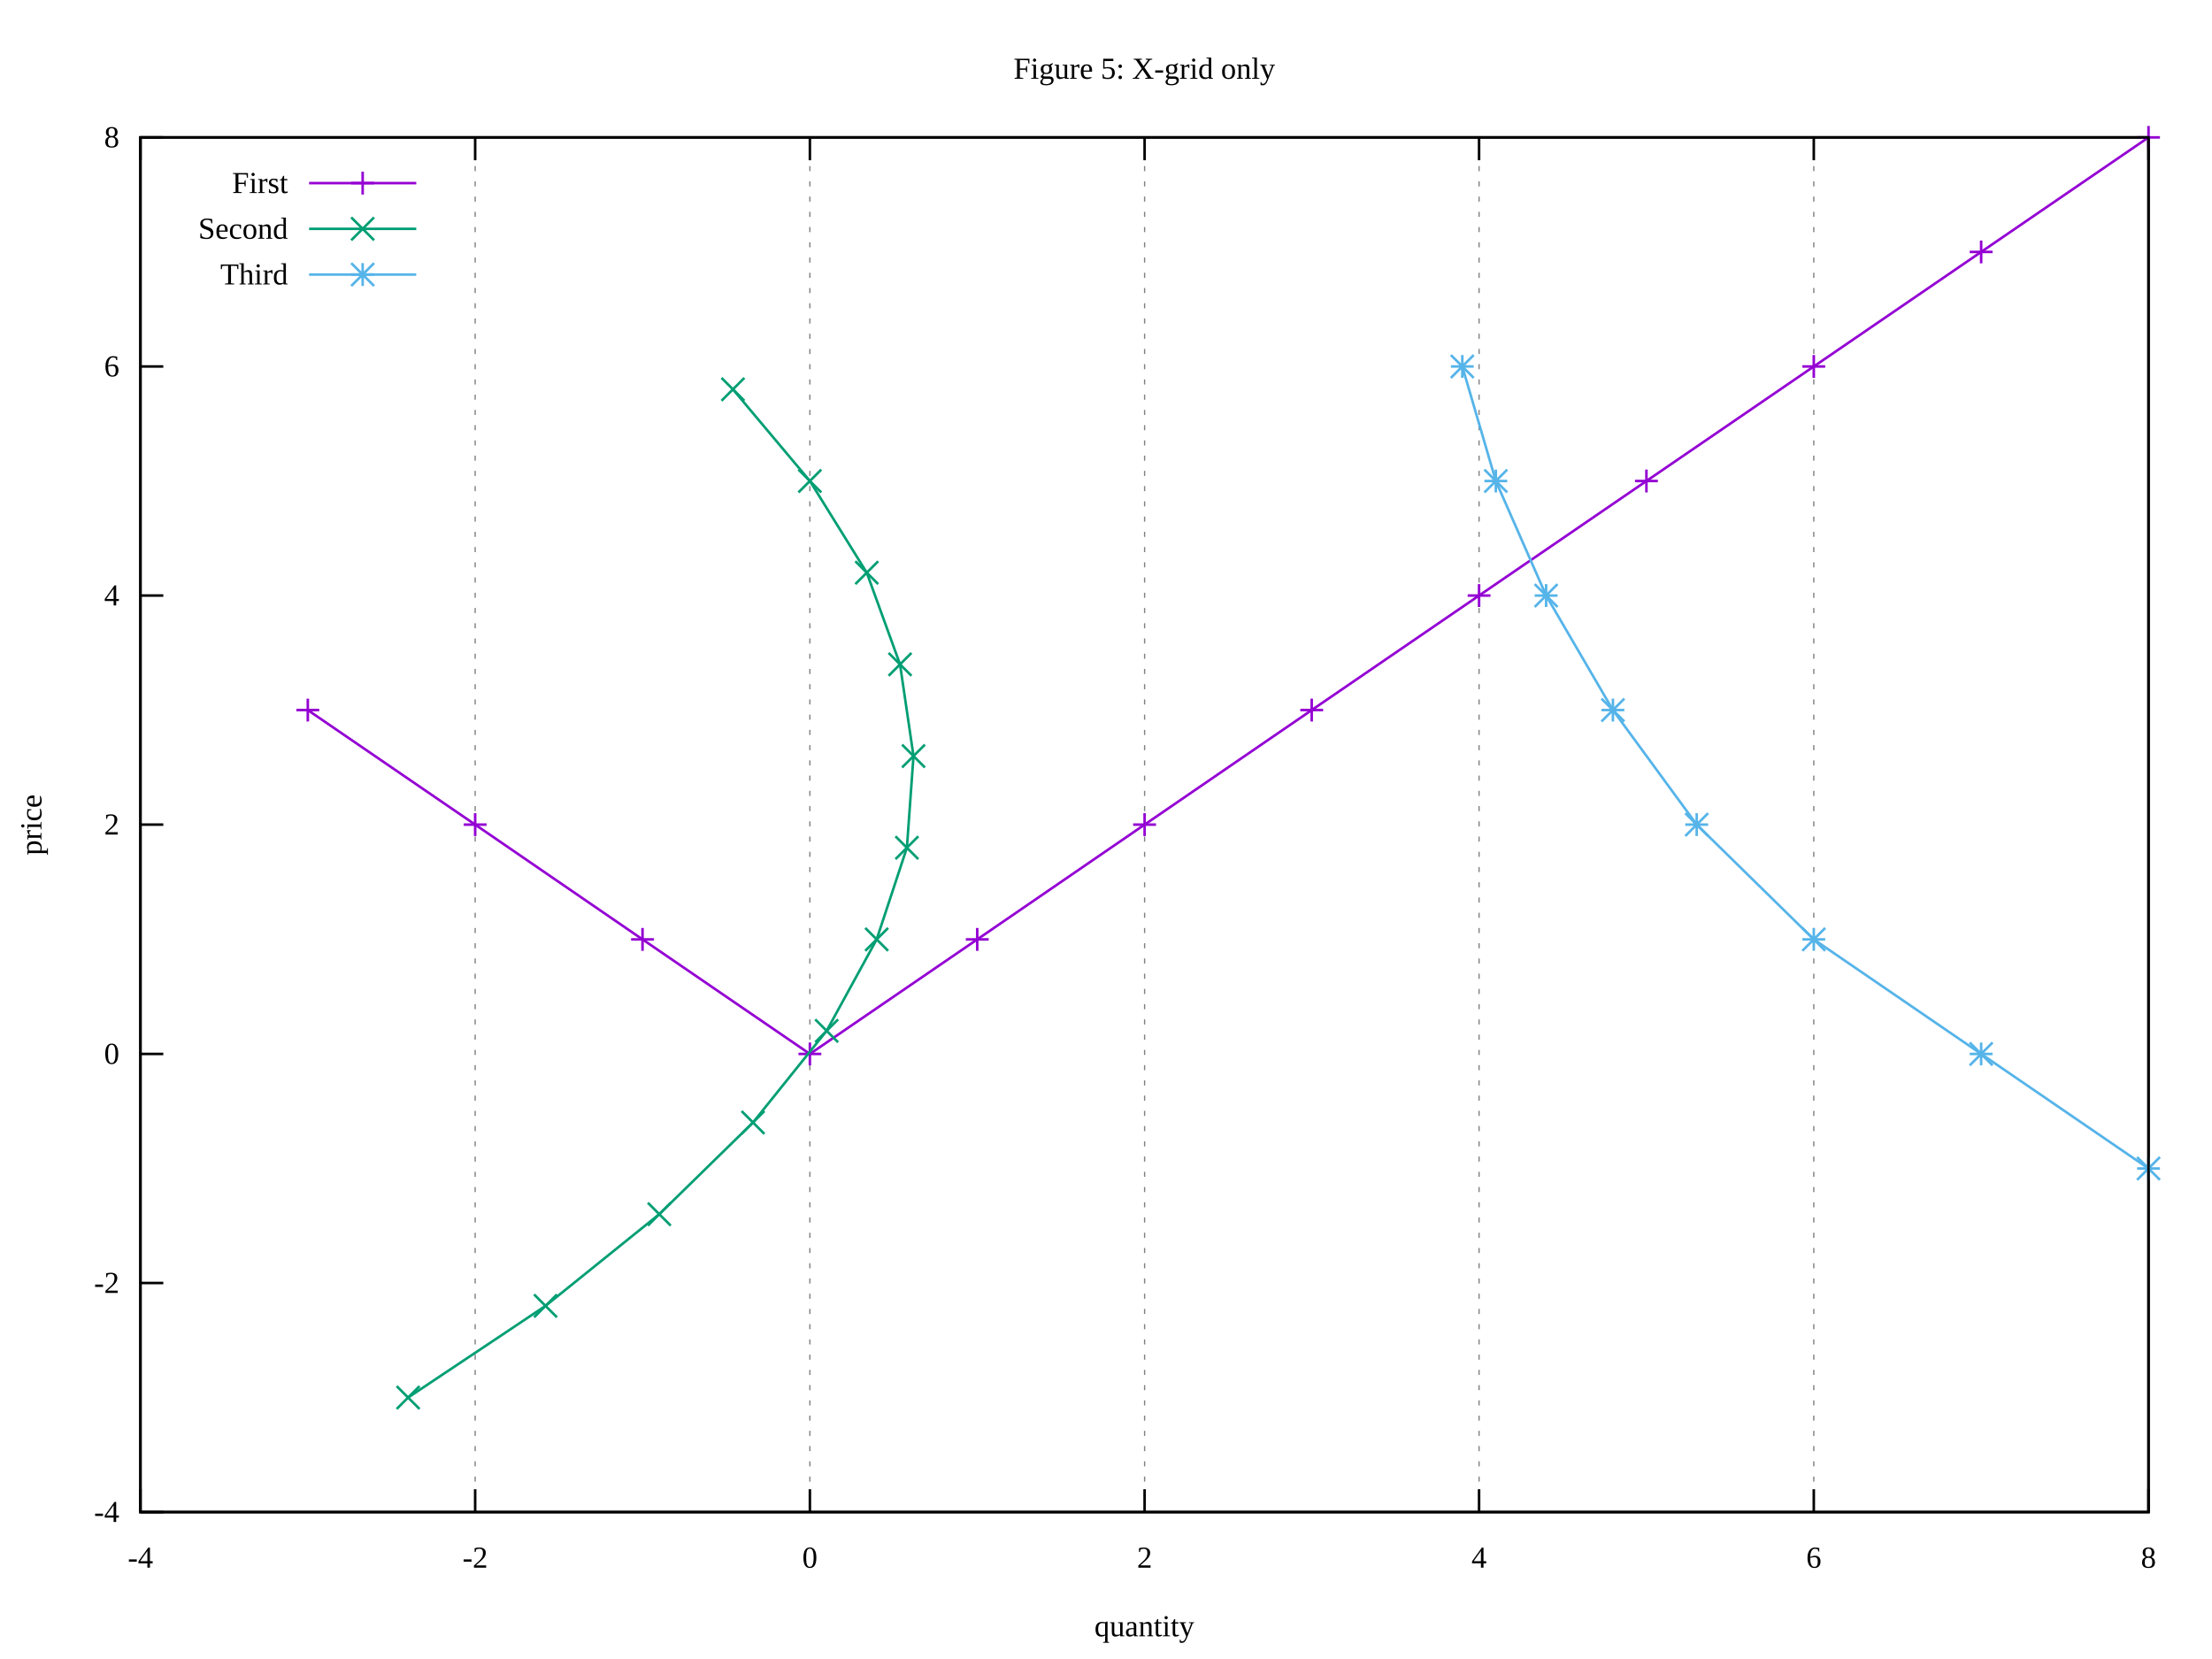
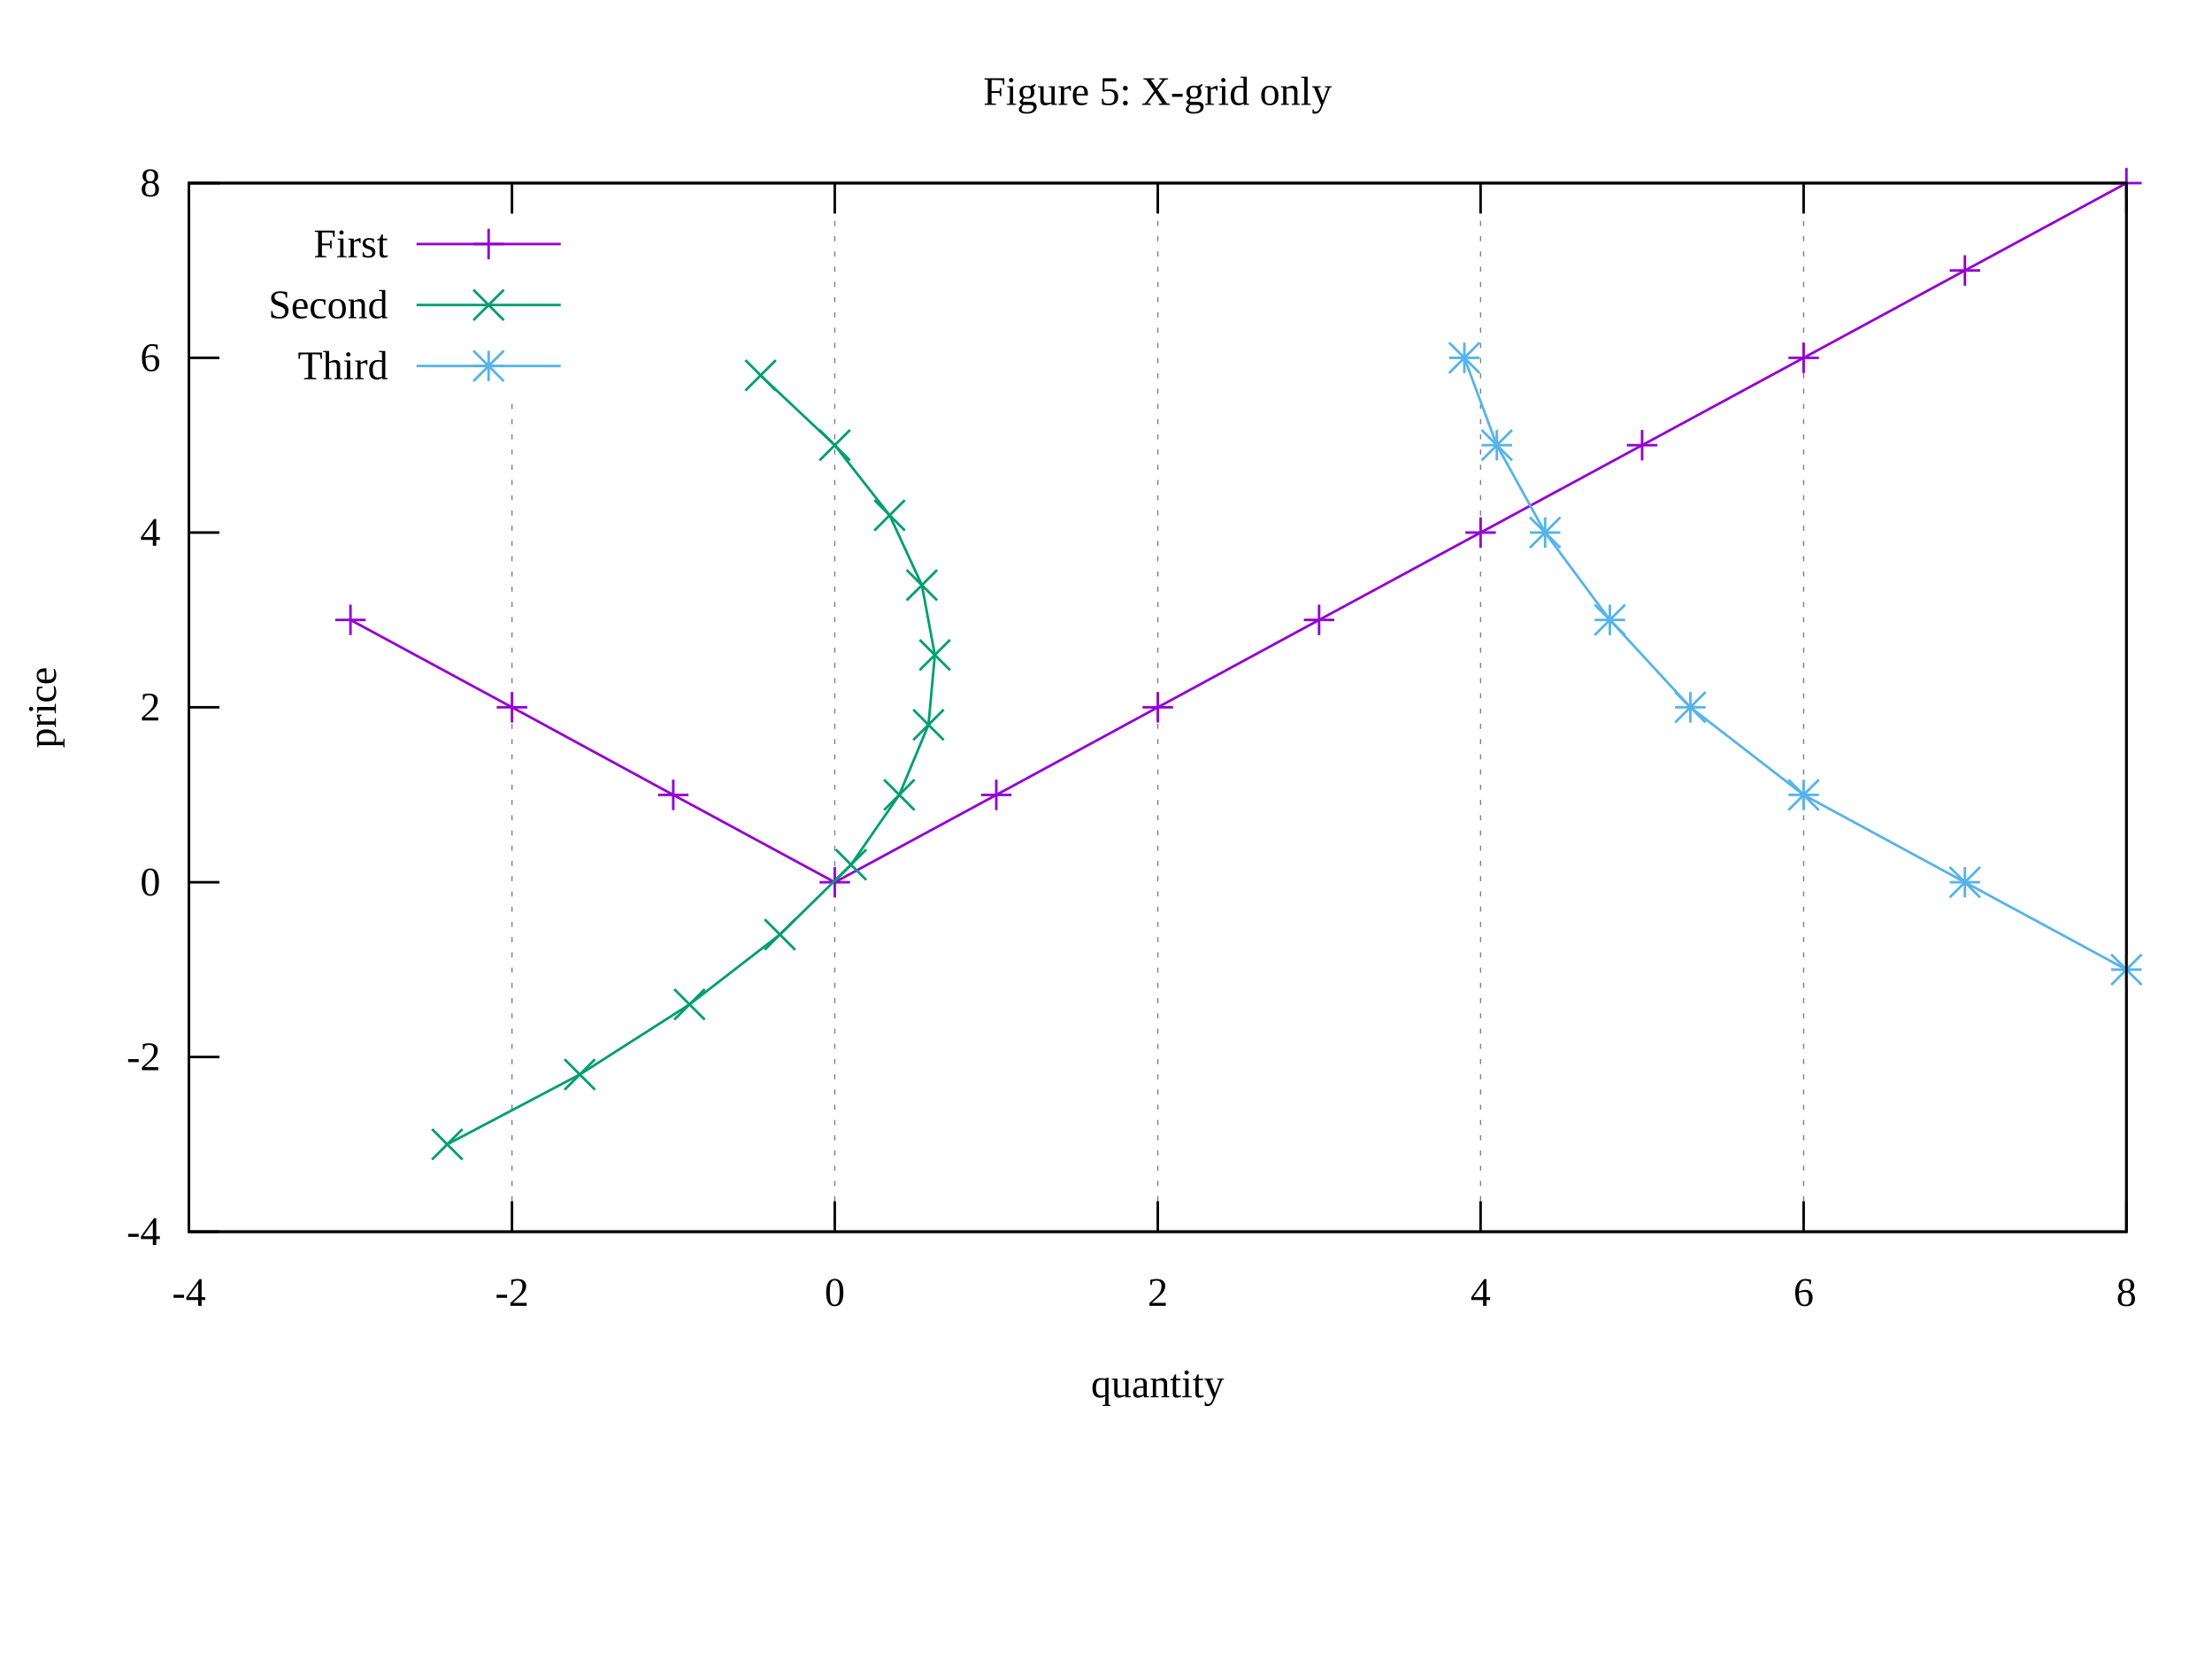
<svg xmlns="http://www.w3.org/2000/svg" xmlns:xlink="http://www.w3.org/1999/xlink" width="871" height="653" viewBox="0 0 871 653">
  <g id="gnuplot_canvas">
    <rect x="0" y="0" width="871" height="653" fill="none" />
    <defs>
      <circle id="gpDot" r="0.5" stroke-width="0.5" />
-       <path id="gpPt0" stroke-width="0.222" stroke="currentColor" d="M-1,0 h2 M0,-1 v2" />
-       <path id="gpPt1" stroke-width="0.222" stroke="currentColor" d="M-1,-1 L1,1 M1,-1 L-1,1" />
-       <path id="gpPt2" stroke-width="0.222" stroke="currentColor" d="M-1,0 L1,0 M0,-1 L0,1 M-1,-1 L1,1 M-1,1 L1,-1" />
-       <rect id="gpPt3" stroke-width="0.222" stroke="currentColor" x="-1" y="-1" width="2" height="2" />
-       <rect id="gpPt4" stroke-width="0.222" stroke="currentColor" fill="currentColor" x="-1" y="-1" width="2" height="2" />
-       <circle id="gpPt5" stroke-width="0.222" stroke="currentColor" cx="0" cy="0" r="1" />
+       <path id="gpPt0" stroke-width="0.167" stroke="currentColor" d="M-1,0 h2 M0,-1 v2" />
+       <path id="gpPt1" stroke-width="0.167" stroke="currentColor" d="M-1,-1 L1,1 M1,-1 L-1,1" />
+       <path id="gpPt2" stroke-width="0.167" stroke="currentColor" d="M-1,0 L1,0 M0,-1 L0,1 M-1,-1 L1,1 M-1,1 L1,-1" />
+       <rect id="gpPt3" stroke-width="0.167" stroke="currentColor" x="-1" y="-1" width="2" height="2" />
+       <rect id="gpPt4" stroke-width="0.167" stroke="currentColor" fill="currentColor" x="-1" y="-1" width="2" height="2" />
+       <circle id="gpPt5" stroke-width="0.167" stroke="currentColor" cx="0" cy="0" r="1" />
      <use xlink:href="#gpPt5" id="gpPt6" fill="currentColor" stroke="none" />
-       <path id="gpPt7" stroke-width="0.222" stroke="currentColor" d="M0,-1.33 L-1.33,0.67 L1.33,0.67 z" />
+       <path id="gpPt7" stroke-width="0.167" stroke="currentColor" d="M0,-1.33 L-1.33,0.67 L1.33,0.67 z" />
      <use xlink:href="#gpPt7" id="gpPt8" fill="currentColor" stroke="none" />
      <use xlink:href="#gpPt7" id="gpPt9" stroke="currentColor" transform="rotate(180)" />
      <use xlink:href="#gpPt9" id="gpPt10" fill="currentColor" stroke="none" />
      <use xlink:href="#gpPt3" id="gpPt11" stroke="currentColor" transform="rotate(45)" />
      <use xlink:href="#gpPt11" id="gpPt12" fill="currentColor" stroke="none" />
-       <path id="gpPt13" stroke-width="0.222" stroke="currentColor" d="M0,1.330 L1.265,0.411 L0.782,-1.067 L-0.782,-1.076 L-1.265,0.411 z" />
+       <path id="gpPt13" stroke-width="0.167" stroke="currentColor" d="M0,1.330 L1.265,0.411 L0.782,-1.067 L-0.782,-1.076 L-1.265,0.411 z" />
      <use xlink:href="#gpPt13" id="gpPt14" fill="currentColor" stroke="none" />
      <filter id="textbox" filterUnits="objectBoundingBox" x="0" y="0" height="1" width="1">
        <feFlood flood-color="white" flood-opacity="1" result="bgnd" />
        <feComposite in="SourceGraphic" in2="bgnd" operator="atop" />
      </filter>
      <filter id="greybox" filterUnits="objectBoundingBox" x="0" y="0" height="1" width="1">
        <feFlood flood-color="lightgrey" flood-opacity="1" result="grey" />
        <feComposite in="SourceGraphic" in2="grey" operator="atop" />
      </filter>
    </defs>
    <g fill="none" color="white" stroke="currentColor" stroke-width="1.00" stroke-linecap="butt" stroke-linejoin="miter">
</g>
    <g fill="none" color="black" stroke="currentColor" stroke-width="1.00" stroke-linecap="butt" stroke-linejoin="miter">
-       <path stroke="black" d="M55.3,595.4 L64.3,595.4  " />
-       <g transform="translate(47.0,599.3)" stroke="none" fill="black" font-family="Times New Roman" font-size="12.00" text-anchor="end">
+       <path stroke="black" d="M74.4,485.0 L86.4,485.0  " />
+       <g transform="translate(63.2,490.2)" stroke="none" fill="black" font-family="Times New Roman" font-size="16.00" text-anchor="end">
        <text>
          <tspan font-family="Times New Roman">-4</tspan>
        </text>
      </g>
    </g>
    <g fill="none" color="black" stroke="currentColor" stroke-width="1.00" stroke-linecap="butt" stroke-linejoin="miter">
-       <path stroke="black" d="M55.3,505.2 L64.3,505.2  " />
-       <g transform="translate(47.0,509.1)" stroke="none" fill="black" font-family="Times New Roman" font-size="12.00" text-anchor="end">
+       <path stroke="black" d="M74.4,416.2 L86.4,416.2  " />
+       <g transform="translate(63.2,421.4)" stroke="none" fill="black" font-family="Times New Roman" font-size="16.00" text-anchor="end">
        <text>
          <tspan font-family="Times New Roman">-2</tspan>
        </text>
      </g>
    </g>
    <g fill="none" color="black" stroke="currentColor" stroke-width="1.00" stroke-linecap="butt" stroke-linejoin="miter">
-       <path stroke="black" d="M55.3,415.0 L64.3,415.0  " />
-       <g transform="translate(47.0,418.9)" stroke="none" fill="black" font-family="Times New Roman" font-size="12.00" text-anchor="end">
+       <path stroke="black" d="M74.4,347.4 L86.4,347.4  " />
+       <g transform="translate(63.2,352.6)" stroke="none" fill="black" font-family="Times New Roman" font-size="16.00" text-anchor="end">
        <text>
          <tspan font-family="Times New Roman"> 0</tspan>
        </text>
      </g>
    </g>
    <g fill="none" color="black" stroke="currentColor" stroke-width="1.00" stroke-linecap="butt" stroke-linejoin="miter">
-       <path stroke="black" d="M55.3,324.7 L64.3,324.7  " />
-       <g transform="translate(47.0,328.6)" stroke="none" fill="black" font-family="Times New Roman" font-size="12.00" text-anchor="end">
+       <path stroke="black" d="M74.4,278.5 L86.4,278.5  " />
+       <g transform="translate(63.2,283.7)" stroke="none" fill="black" font-family="Times New Roman" font-size="16.00" text-anchor="end">
        <text>
          <tspan font-family="Times New Roman"> 2</tspan>
        </text>
      </g>
    </g>
    <g fill="none" color="black" stroke="currentColor" stroke-width="1.00" stroke-linecap="butt" stroke-linejoin="miter">
-       <path stroke="black" d="M55.3,234.5 L64.3,234.5  " />
-       <g transform="translate(47.0,238.4)" stroke="none" fill="black" font-family="Times New Roman" font-size="12.00" text-anchor="end">
+       <path stroke="black" d="M74.4,209.7 L86.4,209.7  " />
+       <g transform="translate(63.2,214.9)" stroke="none" fill="black" font-family="Times New Roman" font-size="16.00" text-anchor="end">
        <text>
          <tspan font-family="Times New Roman"> 4</tspan>
        </text>
      </g>
    </g>
    <g fill="none" color="black" stroke="currentColor" stroke-width="1.00" stroke-linecap="butt" stroke-linejoin="miter">
-       <path stroke="black" d="M55.3,144.3 L64.3,144.3  " />
-       <g transform="translate(47.0,148.2)" stroke="none" fill="black" font-family="Times New Roman" font-size="12.00" text-anchor="end">
+       <path stroke="black" d="M74.4,140.9 L86.4,140.9  " />
+       <g transform="translate(63.2,146.1)" stroke="none" fill="black" font-family="Times New Roman" font-size="16.00" text-anchor="end">
        <text>
          <tspan font-family="Times New Roman"> 6</tspan>
        </text>
      </g>
    </g>
    <g fill="none" color="black" stroke="currentColor" stroke-width="1.00" stroke-linecap="butt" stroke-linejoin="miter">
-       <path stroke="black" d="M55.3,54.1 L64.3,54.1  " />
-       <g transform="translate(47.0,58.0)" stroke="none" fill="black" font-family="Times New Roman" font-size="12.00" text-anchor="end">
+       <path stroke="black" d="M74.4,72.1 L86.4,72.1  " />
+       <g transform="translate(63.2,77.3)" stroke="none" fill="black" font-family="Times New Roman" font-size="16.00" text-anchor="end">
        <text>
          <tspan font-family="Times New Roman"> 8</tspan>
        </text>
      </g>
    </g>
    <g fill="none" color="black" stroke="currentColor" stroke-width="1.00" stroke-linecap="butt" stroke-linejoin="miter">
</g>
    <g fill="none" color="black" stroke="black" stroke-width="0.50" stroke-linecap="butt" stroke-linejoin="miter">
</g>
    <g fill="none" color="gray" stroke="currentColor" stroke-width="0.50" stroke-linecap="butt" stroke-linejoin="miter">
-       <path stroke="gray" stroke-dasharray="2,4" class="gridline" d="M55.3,595.4 L55.3,54.1  " />
-     </g>
-     <g fill="none" color="gray" stroke="gray" stroke-width="1.00" stroke-linecap="butt" stroke-linejoin="miter">
- </g>
-     <g fill="none" color="black" stroke="currentColor" stroke-width="1.00" stroke-linecap="butt" stroke-linejoin="miter">
-       <path stroke="black" d="M55.3,595.4 L55.3,586.4 M55.3,54.1 L55.3,63.1  " />
-       <g transform="translate(55.3,617.3)" stroke="none" fill="black" font-family="Times New Roman" font-size="12.00" text-anchor="middle">
+       <path stroke="gray" stroke-dasharray="2,4" class="gridline" d="M74.4,485.0 L74.4,72.1  " />
+     </g>
+     <g fill="none" color="gray" stroke="gray" stroke-width="1.00" stroke-linecap="butt" stroke-linejoin="miter">
+ </g>
+     <g fill="none" color="black" stroke="currentColor" stroke-width="1.00" stroke-linecap="butt" stroke-linejoin="miter">
+       <path stroke="black" d="M74.4,485.0 L74.4,473.0 M74.4,72.1 L74.4,84.1  " />
+       <g transform="translate(74.4,514.2)" stroke="none" fill="black" font-family="Times New Roman" font-size="16.00" text-anchor="middle">
        <text>
          <tspan font-family="Times New Roman">-4</tspan>
        </text>
      </g>
    </g>
    <g fill="none" color="black" stroke="currentColor" stroke-width="1.00" stroke-linecap="butt" stroke-linejoin="miter">
</g>
    <g fill="none" color="black" stroke="black" stroke-width="0.50" stroke-linecap="butt" stroke-linejoin="miter">
</g>
    <g fill="none" color="gray" stroke="currentColor" stroke-width="0.50" stroke-linecap="butt" stroke-linejoin="miter">
-       <path stroke="gray" stroke-dasharray="2,4" class="gridline" d="M187.1,595.4 L187.1,54.1  " />
-     </g>
-     <g fill="none" color="gray" stroke="gray" stroke-width="1.00" stroke-linecap="butt" stroke-linejoin="miter">
- </g>
-     <g fill="none" color="black" stroke="currentColor" stroke-width="1.00" stroke-linecap="butt" stroke-linejoin="miter">
-       <path stroke="black" d="M187.1,595.4 L187.1,586.4 M187.1,54.1 L187.1,63.1  " />
-       <g transform="translate(187.1,617.3)" stroke="none" fill="black" font-family="Times New Roman" font-size="12.00" text-anchor="middle">
+       <path stroke="gray" stroke-dasharray="2,4" class="gridline" d="M201.6,485.0 L201.6,156.1 M201.6,84.1 L201.6,72.1  " />
+     </g>
+     <g fill="none" color="gray" stroke="gray" stroke-width="1.00" stroke-linecap="butt" stroke-linejoin="miter">
+ </g>
+     <g fill="none" color="black" stroke="currentColor" stroke-width="1.00" stroke-linecap="butt" stroke-linejoin="miter">
+       <path stroke="black" d="M201.6,485.0 L201.6,473.0 M201.6,72.1 L201.6,84.1  " />
+       <g transform="translate(201.6,514.2)" stroke="none" fill="black" font-family="Times New Roman" font-size="16.00" text-anchor="middle">
        <text>
          <tspan font-family="Times New Roman">-2</tspan>
        </text>
      </g>
    </g>
    <g fill="none" color="black" stroke="currentColor" stroke-width="1.00" stroke-linecap="butt" stroke-linejoin="miter">
</g>
    <g fill="none" color="black" stroke="black" stroke-width="0.50" stroke-linecap="butt" stroke-linejoin="miter">
</g>
    <g fill="none" color="gray" stroke="currentColor" stroke-width="0.50" stroke-linecap="butt" stroke-linejoin="miter">
-       <path stroke="gray" stroke-dasharray="2,4" class="gridline" d="M318.9,595.4 L318.9,54.1  " />
-     </g>
-     <g fill="none" color="gray" stroke="gray" stroke-width="1.00" stroke-linecap="butt" stroke-linejoin="miter">
- </g>
-     <g fill="none" color="black" stroke="currentColor" stroke-width="1.00" stroke-linecap="butt" stroke-linejoin="miter">
-       <path stroke="black" d="M318.9,595.4 L318.9,586.4 M318.9,54.1 L318.9,63.1  " />
-       <g transform="translate(318.9,617.3)" stroke="none" fill="black" font-family="Times New Roman" font-size="12.00" text-anchor="middle">
+       <path stroke="gray" stroke-dasharray="2,4" class="gridline" d="M328.7,485.0 L328.7,72.1  " />
+     </g>
+     <g fill="none" color="gray" stroke="gray" stroke-width="1.00" stroke-linecap="butt" stroke-linejoin="miter">
+ </g>
+     <g fill="none" color="black" stroke="currentColor" stroke-width="1.00" stroke-linecap="butt" stroke-linejoin="miter">
+       <path stroke="black" d="M328.7,485.0 L328.7,473.0 M328.7,72.1 L328.7,84.1  " />
+       <g transform="translate(328.7,514.2)" stroke="none" fill="black" font-family="Times New Roman" font-size="16.00" text-anchor="middle">
        <text>
          <tspan font-family="Times New Roman"> 0</tspan>
        </text>
      </g>
    </g>
    <g fill="none" color="black" stroke="currentColor" stroke-width="1.00" stroke-linecap="butt" stroke-linejoin="miter">
</g>
    <g fill="none" color="black" stroke="black" stroke-width="0.50" stroke-linecap="butt" stroke-linejoin="miter">
</g>
    <g fill="none" color="gray" stroke="currentColor" stroke-width="0.50" stroke-linecap="butt" stroke-linejoin="miter">
-       <path stroke="gray" stroke-dasharray="2,4" class="gridline" d="M450.7,595.4 L450.7,54.1  " />
-     </g>
-     <g fill="none" color="gray" stroke="gray" stroke-width="1.00" stroke-linecap="butt" stroke-linejoin="miter">
- </g>
-     <g fill="none" color="black" stroke="currentColor" stroke-width="1.00" stroke-linecap="butt" stroke-linejoin="miter">
-       <path stroke="black" d="M450.7,595.4 L450.7,586.4 M450.7,54.1 L450.7,63.1  " />
-       <g transform="translate(450.7,617.3)" stroke="none" fill="black" font-family="Times New Roman" font-size="12.00" text-anchor="middle">
+       <path stroke="gray" stroke-dasharray="2,4" class="gridline" d="M455.9,485.0 L455.9,72.1  " />
+     </g>
+     <g fill="none" color="gray" stroke="gray" stroke-width="1.00" stroke-linecap="butt" stroke-linejoin="miter">
+ </g>
+     <g fill="none" color="black" stroke="currentColor" stroke-width="1.00" stroke-linecap="butt" stroke-linejoin="miter">
+       <path stroke="black" d="M455.9,485.0 L455.9,473.0 M455.9,72.1 L455.9,84.1  " />
+       <g transform="translate(455.9,514.2)" stroke="none" fill="black" font-family="Times New Roman" font-size="16.00" text-anchor="middle">
        <text>
          <tspan font-family="Times New Roman"> 2</tspan>
        </text>
      </g>
    </g>
    <g fill="none" color="black" stroke="currentColor" stroke-width="1.00" stroke-linecap="butt" stroke-linejoin="miter">
</g>
    <g fill="none" color="black" stroke="black" stroke-width="0.50" stroke-linecap="butt" stroke-linejoin="miter">
</g>
    <g fill="none" color="gray" stroke="currentColor" stroke-width="0.50" stroke-linecap="butt" stroke-linejoin="miter">
-       <path stroke="gray" stroke-dasharray="2,4" class="gridline" d="M582.4,595.4 L582.4,54.1  " />
-     </g>
-     <g fill="none" color="gray" stroke="gray" stroke-width="1.00" stroke-linecap="butt" stroke-linejoin="miter">
- </g>
-     <g fill="none" color="black" stroke="currentColor" stroke-width="1.00" stroke-linecap="butt" stroke-linejoin="miter">
-       <path stroke="black" d="M582.4,595.4 L582.4,586.4 M582.4,54.1 L582.4,63.1  " />
-       <g transform="translate(582.4,617.3)" stroke="none" fill="black" font-family="Times New Roman" font-size="12.00" text-anchor="middle">
+       <path stroke="gray" stroke-dasharray="2,4" class="gridline" d="M583.0,485.0 L583.0,72.1  " />
+     </g>
+     <g fill="none" color="gray" stroke="gray" stroke-width="1.00" stroke-linecap="butt" stroke-linejoin="miter">
+ </g>
+     <g fill="none" color="black" stroke="currentColor" stroke-width="1.00" stroke-linecap="butt" stroke-linejoin="miter">
+       <path stroke="black" d="M583.0,485.0 L583.0,473.0 M583.0,72.1 L583.0,84.1  " />
+       <g transform="translate(583.0,514.2)" stroke="none" fill="black" font-family="Times New Roman" font-size="16.00" text-anchor="middle">
        <text>
          <tspan font-family="Times New Roman"> 4</tspan>
        </text>
      </g>
    </g>
    <g fill="none" color="black" stroke="currentColor" stroke-width="1.00" stroke-linecap="butt" stroke-linejoin="miter">
</g>
    <g fill="none" color="black" stroke="black" stroke-width="0.50" stroke-linecap="butt" stroke-linejoin="miter">
</g>
    <g fill="none" color="gray" stroke="currentColor" stroke-width="0.50" stroke-linecap="butt" stroke-linejoin="miter">
-       <path stroke="gray" stroke-dasharray="2,4" class="gridline" d="M714.2,595.4 L714.2,54.1  " />
-     </g>
-     <g fill="none" color="gray" stroke="gray" stroke-width="1.00" stroke-linecap="butt" stroke-linejoin="miter">
- </g>
-     <g fill="none" color="black" stroke="currentColor" stroke-width="1.00" stroke-linecap="butt" stroke-linejoin="miter">
-       <path stroke="black" d="M714.2,595.4 L714.2,586.4 M714.2,54.1 L714.2,63.1  " />
-       <g transform="translate(714.2,617.3)" stroke="none" fill="black" font-family="Times New Roman" font-size="12.00" text-anchor="middle">
+       <path stroke="gray" stroke-dasharray="2,4" class="gridline" d="M710.2,485.0 L710.2,72.1  " />
+     </g>
+     <g fill="none" color="gray" stroke="gray" stroke-width="1.00" stroke-linecap="butt" stroke-linejoin="miter">
+ </g>
+     <g fill="none" color="black" stroke="currentColor" stroke-width="1.00" stroke-linecap="butt" stroke-linejoin="miter">
+       <path stroke="black" d="M710.2,485.0 L710.2,473.0 M710.2,72.1 L710.2,84.1  " />
+       <g transform="translate(710.2,514.2)" stroke="none" fill="black" font-family="Times New Roman" font-size="16.00" text-anchor="middle">
        <text>
          <tspan font-family="Times New Roman"> 6</tspan>
        </text>
      </g>
    </g>
    <g fill="none" color="black" stroke="currentColor" stroke-width="1.00" stroke-linecap="butt" stroke-linejoin="miter">
</g>
    <g fill="none" color="black" stroke="black" stroke-width="0.50" stroke-linecap="butt" stroke-linejoin="miter">
</g>
    <g fill="none" color="gray" stroke="currentColor" stroke-width="0.50" stroke-linecap="butt" stroke-linejoin="miter">
-       <path stroke="gray" stroke-dasharray="2,4" class="gridline" d="M846.0,595.4 L846.0,54.1  " />
-     </g>
-     <g fill="none" color="gray" stroke="gray" stroke-width="1.00" stroke-linecap="butt" stroke-linejoin="miter">
- </g>
-     <g fill="none" color="black" stroke="currentColor" stroke-width="1.00" stroke-linecap="butt" stroke-linejoin="miter">
-       <path stroke="black" d="M846.0,595.4 L846.0,586.4 M846.0,54.1 L846.0,63.1  " />
-       <g transform="translate(846.0,617.3)" stroke="none" fill="black" font-family="Times New Roman" font-size="12.00" text-anchor="middle">
+       <path stroke="gray" stroke-dasharray="2,4" class="gridline" d="M837.3,485.0 L837.3,72.1  " />
+     </g>
+     <g fill="none" color="gray" stroke="gray" stroke-width="1.00" stroke-linecap="butt" stroke-linejoin="miter">
+ </g>
+     <g fill="none" color="black" stroke="currentColor" stroke-width="1.00" stroke-linecap="butt" stroke-linejoin="miter">
+       <path stroke="black" d="M837.3,485.0 L837.3,473.0 M837.3,72.1 L837.3,84.1  " />
+       <g transform="translate(837.3,514.2)" stroke="none" fill="black" font-family="Times New Roman" font-size="16.00" text-anchor="middle">
        <text>
          <tspan font-family="Times New Roman"> 8</tspan>
        </text>
      </g>
    </g>
    <g fill="none" color="black" stroke="currentColor" stroke-width="1.00" stroke-linecap="butt" stroke-linejoin="miter">
</g>
    <g fill="none" color="black" stroke="currentColor" stroke-width="1.00" stroke-linecap="butt" stroke-linejoin="miter">
-       <path stroke="black" d="M55.3,54.1 L55.3,595.4 L846.0,595.4 L846.0,54.1 L55.3,54.1 Z  " />
-     </g>
-     <g fill="none" color="black" stroke="currentColor" stroke-width="1.00" stroke-linecap="butt" stroke-linejoin="miter">
-       <g transform="translate(16.3,324.8) rotate(270)" stroke="none" fill="black" font-family="Times New Roman" font-size="12.00" text-anchor="middle">
+       <path stroke="black" d="M74.4,72.1 L74.4,485.0 L837.3,485.0 L837.3,72.1 L74.4,72.1 Z  " />
+     </g>
+     <g fill="none" color="black" stroke="currentColor" stroke-width="1.00" stroke-linecap="butt" stroke-linejoin="miter">
+       <g transform="translate(22.0,278.6) rotate(270)" stroke="none" fill="black" font-family="Times New Roman" font-size="16.00" text-anchor="middle">
        <text>
          <tspan font-family="Times New Roman">price</tspan>
        </text>
      </g>
    </g>
    <g fill="none" color="black" stroke="currentColor" stroke-width="1.00" stroke-linecap="butt" stroke-linejoin="miter">
-       <g transform="translate(450.6,644.3)" stroke="none" fill="black" font-family="Times New Roman" font-size="12.00" text-anchor="middle">
+       <g transform="translate(455.8,550.2)" stroke="none" fill="black" font-family="Times New Roman" font-size="16.00" text-anchor="middle">
        <text>
          <tspan font-family="Times New Roman">quantity</tspan>
        </text>
      </g>
    </g>
    <g fill="none" color="black" stroke="currentColor" stroke-width="1.00" stroke-linecap="butt" stroke-linejoin="miter">
-       <g transform="translate(450.6,31.0)" stroke="none" fill="black" font-family="Times New Roman" font-size="12.00" text-anchor="middle">
+       <g transform="translate(455.8,41.3)" stroke="none" fill="black" font-family="Times New Roman" font-size="16.00" text-anchor="middle">
        <text>
          <tspan font-family="Times New Roman">Figure 5: X-grid only</tspan>
        </text>
      </g>
    </g>
    <g id="gnuplot_plot_1">
      <g fill="none" color="black" stroke="currentColor" stroke-width="1.00" stroke-linecap="butt" stroke-linejoin="miter">
-         <g transform="translate(113.4,76.0)" stroke="none" fill="black" font-family="Times New Roman" font-size="12.00" text-anchor="end">
+         <g transform="translate(152.8,101.3)" stroke="none" fill="black" font-family="Times New Roman" font-size="16.00" text-anchor="end">
          <text>
            <tspan font-family="Times New Roman">First</tspan>
          </text>
        </g>
      </g>
      <g fill="none" color="black" stroke="currentColor" stroke-width="1.00" stroke-linecap="butt" stroke-linejoin="miter">
-         <path stroke="rgb(148,   0, 211)" d="M121.7,72.1 L163.9,72.1 M121.2,279.6 L187.1,324.7 L253.0,369.9 L318.9,415.0 L384.8,369.9 L450.7,324.7   L516.5,279.6 L582.4,234.5 L648.3,189.4 L714.2,144.3 L780.1,99.2 L846.0,54.1  " />
-         <use xlink:href="#gpPt0" transform="translate(121.2,279.6) scale(4.50)" color="rgb(148,   0, 211)" />
-         <use xlink:href="#gpPt0" transform="translate(187.1,324.7) scale(4.50)" color="rgb(148,   0, 211)" />
-         <use xlink:href="#gpPt0" transform="translate(253.0,369.9) scale(4.50)" color="rgb(148,   0, 211)" />
-         <use xlink:href="#gpPt0" transform="translate(318.9,415.0) scale(4.50)" color="rgb(148,   0, 211)" />
-         <use xlink:href="#gpPt0" transform="translate(384.8,369.9) scale(4.50)" color="rgb(148,   0, 211)" />
-         <use xlink:href="#gpPt0" transform="translate(450.7,324.7) scale(4.50)" color="rgb(148,   0, 211)" />
-         <use xlink:href="#gpPt0" transform="translate(516.5,279.6) scale(4.50)" color="rgb(148,   0, 211)" />
-         <use xlink:href="#gpPt0" transform="translate(582.4,234.5) scale(4.50)" color="rgb(148,   0, 211)" />
-         <use xlink:href="#gpPt0" transform="translate(648.3,189.4) scale(4.50)" color="rgb(148,   0, 211)" />
-         <use xlink:href="#gpPt0" transform="translate(714.2,144.3) scale(4.50)" color="rgb(148,   0, 211)" />
-         <use xlink:href="#gpPt0" transform="translate(780.1,99.2) scale(4.50)" color="rgb(148,   0, 211)" />
-         <use xlink:href="#gpPt0" transform="translate(846.0,54.1) scale(4.50)" color="rgb(148,   0, 211)" />
-         <use xlink:href="#gpPt0" transform="translate(142.8,72.1) scale(4.50)" color="rgb(148,   0, 211)" />
+         <path stroke="rgb(148,   0, 211)" d="M164.0,96.1 L220.8,96.1 M138.0,244.1 L201.6,278.5 L265.1,313.0 L328.7,347.4 L392.3,313.0 L455.9,278.5   L519.4,244.1 L583.0,209.7 L646.6,175.3 L710.2,140.9 L773.7,106.5 L837.3,72.1  " />
+         <use xlink:href="#gpPt0" transform="translate(138.0,244.1) scale(6.00)" color="rgb(148,   0, 211)" />
+         <use xlink:href="#gpPt0" transform="translate(201.6,278.5) scale(6.00)" color="rgb(148,   0, 211)" />
+         <use xlink:href="#gpPt0" transform="translate(265.1,313.0) scale(6.00)" color="rgb(148,   0, 211)" />
+         <use xlink:href="#gpPt0" transform="translate(328.7,347.4) scale(6.00)" color="rgb(148,   0, 211)" />
+         <use xlink:href="#gpPt0" transform="translate(392.3,313.0) scale(6.00)" color="rgb(148,   0, 211)" />
+         <use xlink:href="#gpPt0" transform="translate(455.9,278.5) scale(6.00)" color="rgb(148,   0, 211)" />
+         <use xlink:href="#gpPt0" transform="translate(519.4,244.1) scale(6.00)" color="rgb(148,   0, 211)" />
+         <use xlink:href="#gpPt0" transform="translate(583.0,209.7) scale(6.00)" color="rgb(148,   0, 211)" />
+         <use xlink:href="#gpPt0" transform="translate(646.6,175.3) scale(6.00)" color="rgb(148,   0, 211)" />
+         <use xlink:href="#gpPt0" transform="translate(710.2,140.9) scale(6.00)" color="rgb(148,   0, 211)" />
+         <use xlink:href="#gpPt0" transform="translate(773.7,106.5) scale(6.00)" color="rgb(148,   0, 211)" />
+         <use xlink:href="#gpPt0" transform="translate(837.3,72.1) scale(6.00)" color="rgb(148,   0, 211)" />
+         <use xlink:href="#gpPt0" transform="translate(192.4,96.1) scale(6.00)" color="rgb(148,   0, 211)" />
      </g>
    </g>
    <g id="gnuplot_plot_2">
      <g fill="none" color="black" stroke="currentColor" stroke-width="1.00" stroke-linecap="butt" stroke-linejoin="miter">
-         <g transform="translate(113.4,94.0)" stroke="none" fill="black" font-family="Times New Roman" font-size="12.00" text-anchor="end">
+         <g transform="translate(152.8,125.3)" stroke="none" fill="black" font-family="Times New Roman" font-size="16.00" text-anchor="end">
          <text>
            <tspan font-family="Times New Roman">Second</tspan>
          </text>
        </g>
      </g>
      <g fill="none" color="black" stroke="currentColor" stroke-width="1.00" stroke-linecap="butt" stroke-linejoin="miter">
-         <path stroke="rgb(  0, 158, 115)" d="M121.7,90.1 L163.9,90.1 M160.7,550.3 L214.8,514.2 L259.6,478.1 L296.5,442.0 L325.5,405.9 L345.2,369.9   L357.1,333.8 L359.7,297.7 L354.4,261.6 L341.3,225.5 L318.9,189.4 L288.6,153.3  " />
-         <use xlink:href="#gpPt1" transform="translate(160.7,550.3) scale(4.50)" color="rgb(  0, 158, 115)" />
-         <use xlink:href="#gpPt1" transform="translate(214.8,514.2) scale(4.50)" color="rgb(  0, 158, 115)" />
-         <use xlink:href="#gpPt1" transform="translate(259.6,478.1) scale(4.50)" color="rgb(  0, 158, 115)" />
-         <use xlink:href="#gpPt1" transform="translate(296.5,442.0) scale(4.50)" color="rgb(  0, 158, 115)" />
-         <use xlink:href="#gpPt1" transform="translate(325.5,405.9) scale(4.50)" color="rgb(  0, 158, 115)" />
-         <use xlink:href="#gpPt1" transform="translate(345.2,369.9) scale(4.50)" color="rgb(  0, 158, 115)" />
-         <use xlink:href="#gpPt1" transform="translate(357.1,333.8) scale(4.50)" color="rgb(  0, 158, 115)" />
-         <use xlink:href="#gpPt1" transform="translate(359.7,297.7) scale(4.50)" color="rgb(  0, 158, 115)" />
-         <use xlink:href="#gpPt1" transform="translate(354.4,261.6) scale(4.50)" color="rgb(  0, 158, 115)" />
-         <use xlink:href="#gpPt1" transform="translate(341.3,225.5) scale(4.50)" color="rgb(  0, 158, 115)" />
-         <use xlink:href="#gpPt1" transform="translate(318.9,189.4) scale(4.50)" color="rgb(  0, 158, 115)" />
-         <use xlink:href="#gpPt1" transform="translate(288.6,153.3) scale(4.50)" color="rgb(  0, 158, 115)" />
-         <use xlink:href="#gpPt1" transform="translate(142.8,90.1) scale(4.50)" color="rgb(  0, 158, 115)" />
+         <path stroke="rgb(  0, 158, 115)" d="M164.0,120.1 L220.8,120.1 M176.1,450.6 L228.3,423.1 L271.5,395.5 L307.1,368.0 L335.1,340.5 L354.1,313.0   L365.6,285.4 L368.1,257.9 L363.0,230.4 L350.3,202.9 L328.7,175.3 L299.5,147.8  " />
+         <use xlink:href="#gpPt1" transform="translate(176.1,450.6) scale(6.00)" color="rgb(  0, 158, 115)" />
+         <use xlink:href="#gpPt1" transform="translate(228.3,423.1) scale(6.00)" color="rgb(  0, 158, 115)" />
+         <use xlink:href="#gpPt1" transform="translate(271.5,395.5) scale(6.00)" color="rgb(  0, 158, 115)" />
+         <use xlink:href="#gpPt1" transform="translate(307.1,368.0) scale(6.00)" color="rgb(  0, 158, 115)" />
+         <use xlink:href="#gpPt1" transform="translate(335.1,340.5) scale(6.00)" color="rgb(  0, 158, 115)" />
+         <use xlink:href="#gpPt1" transform="translate(354.1,313.0) scale(6.00)" color="rgb(  0, 158, 115)" />
+         <use xlink:href="#gpPt1" transform="translate(365.6,285.4) scale(6.00)" color="rgb(  0, 158, 115)" />
+         <use xlink:href="#gpPt1" transform="translate(368.1,257.9) scale(6.00)" color="rgb(  0, 158, 115)" />
+         <use xlink:href="#gpPt1" transform="translate(363.0,230.4) scale(6.00)" color="rgb(  0, 158, 115)" />
+         <use xlink:href="#gpPt1" transform="translate(350.3,202.9) scale(6.00)" color="rgb(  0, 158, 115)" />
+         <use xlink:href="#gpPt1" transform="translate(328.7,175.3) scale(6.00)" color="rgb(  0, 158, 115)" />
+         <use xlink:href="#gpPt1" transform="translate(299.5,147.8) scale(6.00)" color="rgb(  0, 158, 115)" />
+         <use xlink:href="#gpPt1" transform="translate(192.4,120.1) scale(6.00)" color="rgb(  0, 158, 115)" />
      </g>
    </g>
    <g id="gnuplot_plot_3">
      <g fill="none" color="black" stroke="currentColor" stroke-width="1.00" stroke-linecap="butt" stroke-linejoin="miter">
-         <g transform="translate(113.4,112.0)" stroke="none" fill="black" font-family="Times New Roman" font-size="12.00" text-anchor="end">
+         <g transform="translate(152.8,149.3)" stroke="none" fill="black" font-family="Times New Roman" font-size="16.00" text-anchor="end">
          <text>
            <tspan font-family="Times New Roman">Third</tspan>
          </text>
        </g>
      </g>
      <g fill="none" color="black" stroke="currentColor" stroke-width="1.00" stroke-linecap="butt" stroke-linejoin="miter">
-         <path stroke="rgb( 86, 180, 233)" d="M121.7,108.1 L163.9,108.1 M846.0,460.1 L780.1,415.0 L714.2,369.9 L668.1,324.7 L635.1,279.6 L608.8,234.5   L589.0,189.4 L575.8,144.3  " />
-         <use xlink:href="#gpPt2" transform="translate(846.0,460.1) scale(4.50)" color="rgb( 86, 180, 233)" />
-         <use xlink:href="#gpPt2" transform="translate(780.1,415.0) scale(4.50)" color="rgb( 86, 180, 233)" />
-         <use xlink:href="#gpPt2" transform="translate(714.2,369.9) scale(4.50)" color="rgb( 86, 180, 233)" />
-         <use xlink:href="#gpPt2" transform="translate(668.1,324.7) scale(4.50)" color="rgb( 86, 180, 233)" />
-         <use xlink:href="#gpPt2" transform="translate(635.1,279.6) scale(4.50)" color="rgb( 86, 180, 233)" />
-         <use xlink:href="#gpPt2" transform="translate(608.8,234.5) scale(4.50)" color="rgb( 86, 180, 233)" />
-         <use xlink:href="#gpPt2" transform="translate(589.0,189.4) scale(4.50)" color="rgb( 86, 180, 233)" />
-         <use xlink:href="#gpPt2" transform="translate(575.8,144.3) scale(4.50)" color="rgb( 86, 180, 233)" />
-         <use xlink:href="#gpPt2" transform="translate(142.8,108.1) scale(4.50)" color="rgb( 86, 180, 233)" />
+         <path stroke="rgb( 86, 180, 233)" d="M164.0,144.1 L220.8,144.1 M837.3,381.8 L773.7,347.4 L710.2,313.0 L665.6,278.5 L633.9,244.1 L608.4,209.7   L589.4,175.3 L576.6,140.9  " />
+         <use xlink:href="#gpPt2" transform="translate(837.3,381.8) scale(6.00)" color="rgb( 86, 180, 233)" />
+         <use xlink:href="#gpPt2" transform="translate(773.7,347.4) scale(6.00)" color="rgb( 86, 180, 233)" />
+         <use xlink:href="#gpPt2" transform="translate(710.2,313.0) scale(6.00)" color="rgb( 86, 180, 233)" />
+         <use xlink:href="#gpPt2" transform="translate(665.6,278.5) scale(6.00)" color="rgb( 86, 180, 233)" />
+         <use xlink:href="#gpPt2" transform="translate(633.9,244.1) scale(6.00)" color="rgb( 86, 180, 233)" />
+         <use xlink:href="#gpPt2" transform="translate(608.4,209.7) scale(6.00)" color="rgb( 86, 180, 233)" />
+         <use xlink:href="#gpPt2" transform="translate(589.4,175.3) scale(6.00)" color="rgb( 86, 180, 233)" />
+         <use xlink:href="#gpPt2" transform="translate(576.6,140.9) scale(6.00)" color="rgb( 86, 180, 233)" />
+         <use xlink:href="#gpPt2" transform="translate(192.4,144.1) scale(6.00)" color="rgb( 86, 180, 233)" />
      </g>
    </g>
    <g fill="none" color="white" stroke="rgb( 86, 180, 233)" stroke-width="2.00" stroke-linecap="butt" stroke-linejoin="miter">
</g>
    <g fill="none" color="black" stroke="currentColor" stroke-width="2.00" stroke-linecap="butt" stroke-linejoin="miter">
</g>
    <g fill="none" color="black" stroke="black" stroke-width="1.00" stroke-linecap="butt" stroke-linejoin="miter">
</g>
    <g fill="none" color="black" stroke="currentColor" stroke-width="1.00" stroke-linecap="butt" stroke-linejoin="miter">
-       <path stroke="black" d="M55.3,54.1 L55.3,595.4 L846.0,595.4 L846.0,54.1 L55.3,54.1 Z  " />
+       <path stroke="black" d="M74.4,72.1 L74.4,485.0 L837.3,485.0 L837.3,72.1 L74.4,72.1 Z  " />
    </g>
    <g fill="none" color="black" stroke="currentColor" stroke-width="1.00" stroke-linecap="butt" stroke-linejoin="miter">
</g>
  </g>
</svg>
